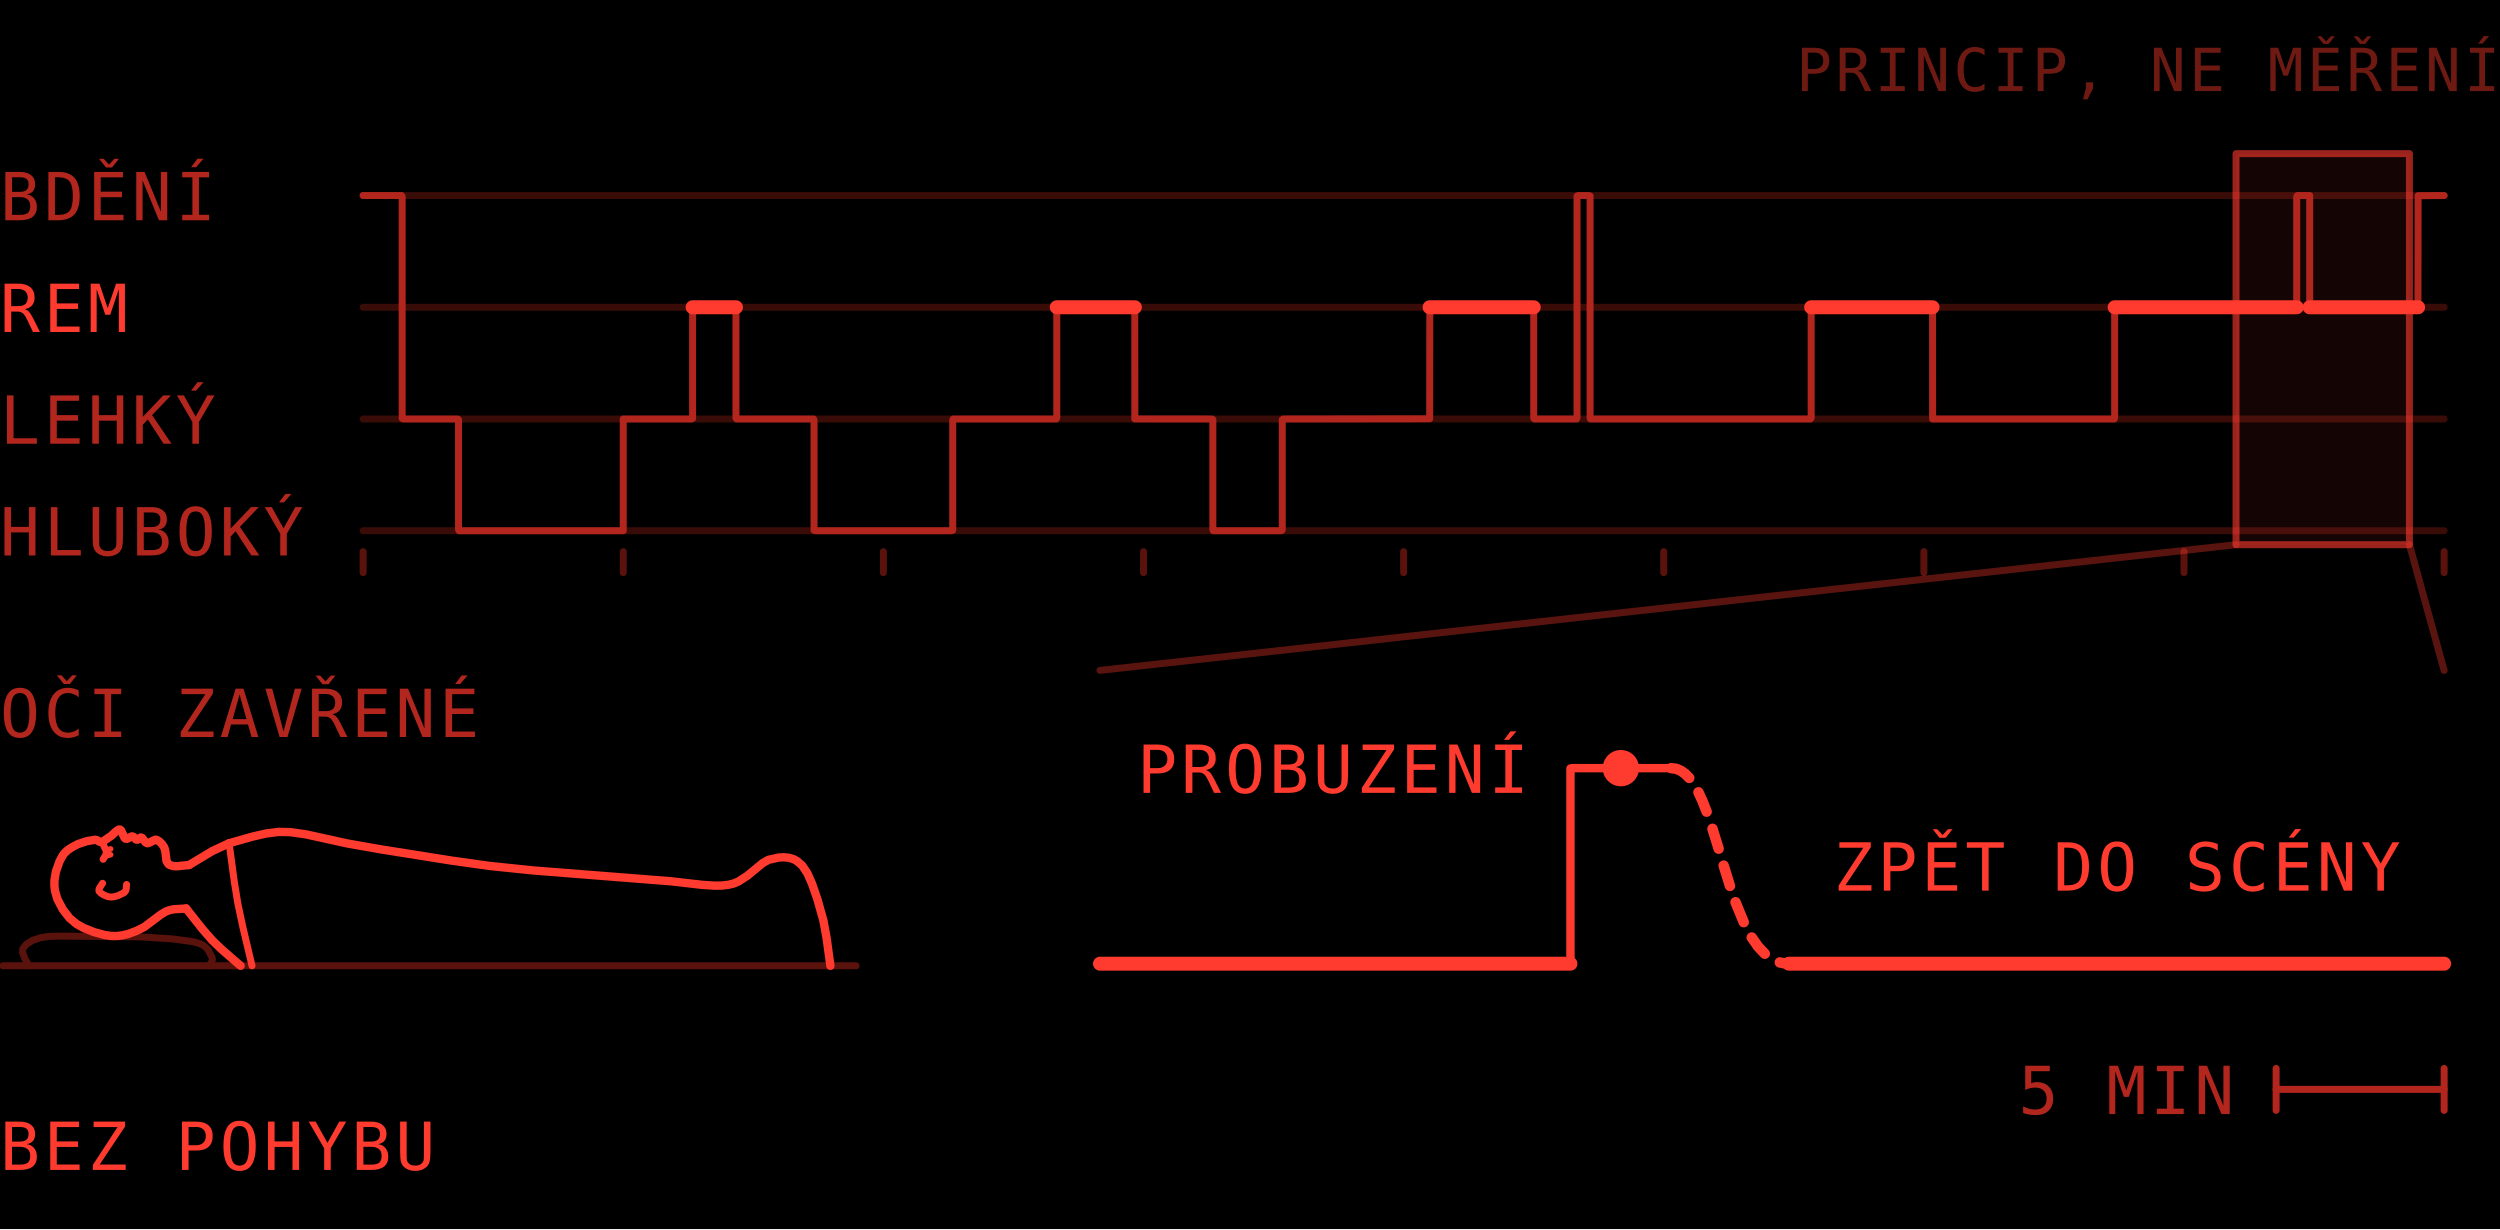
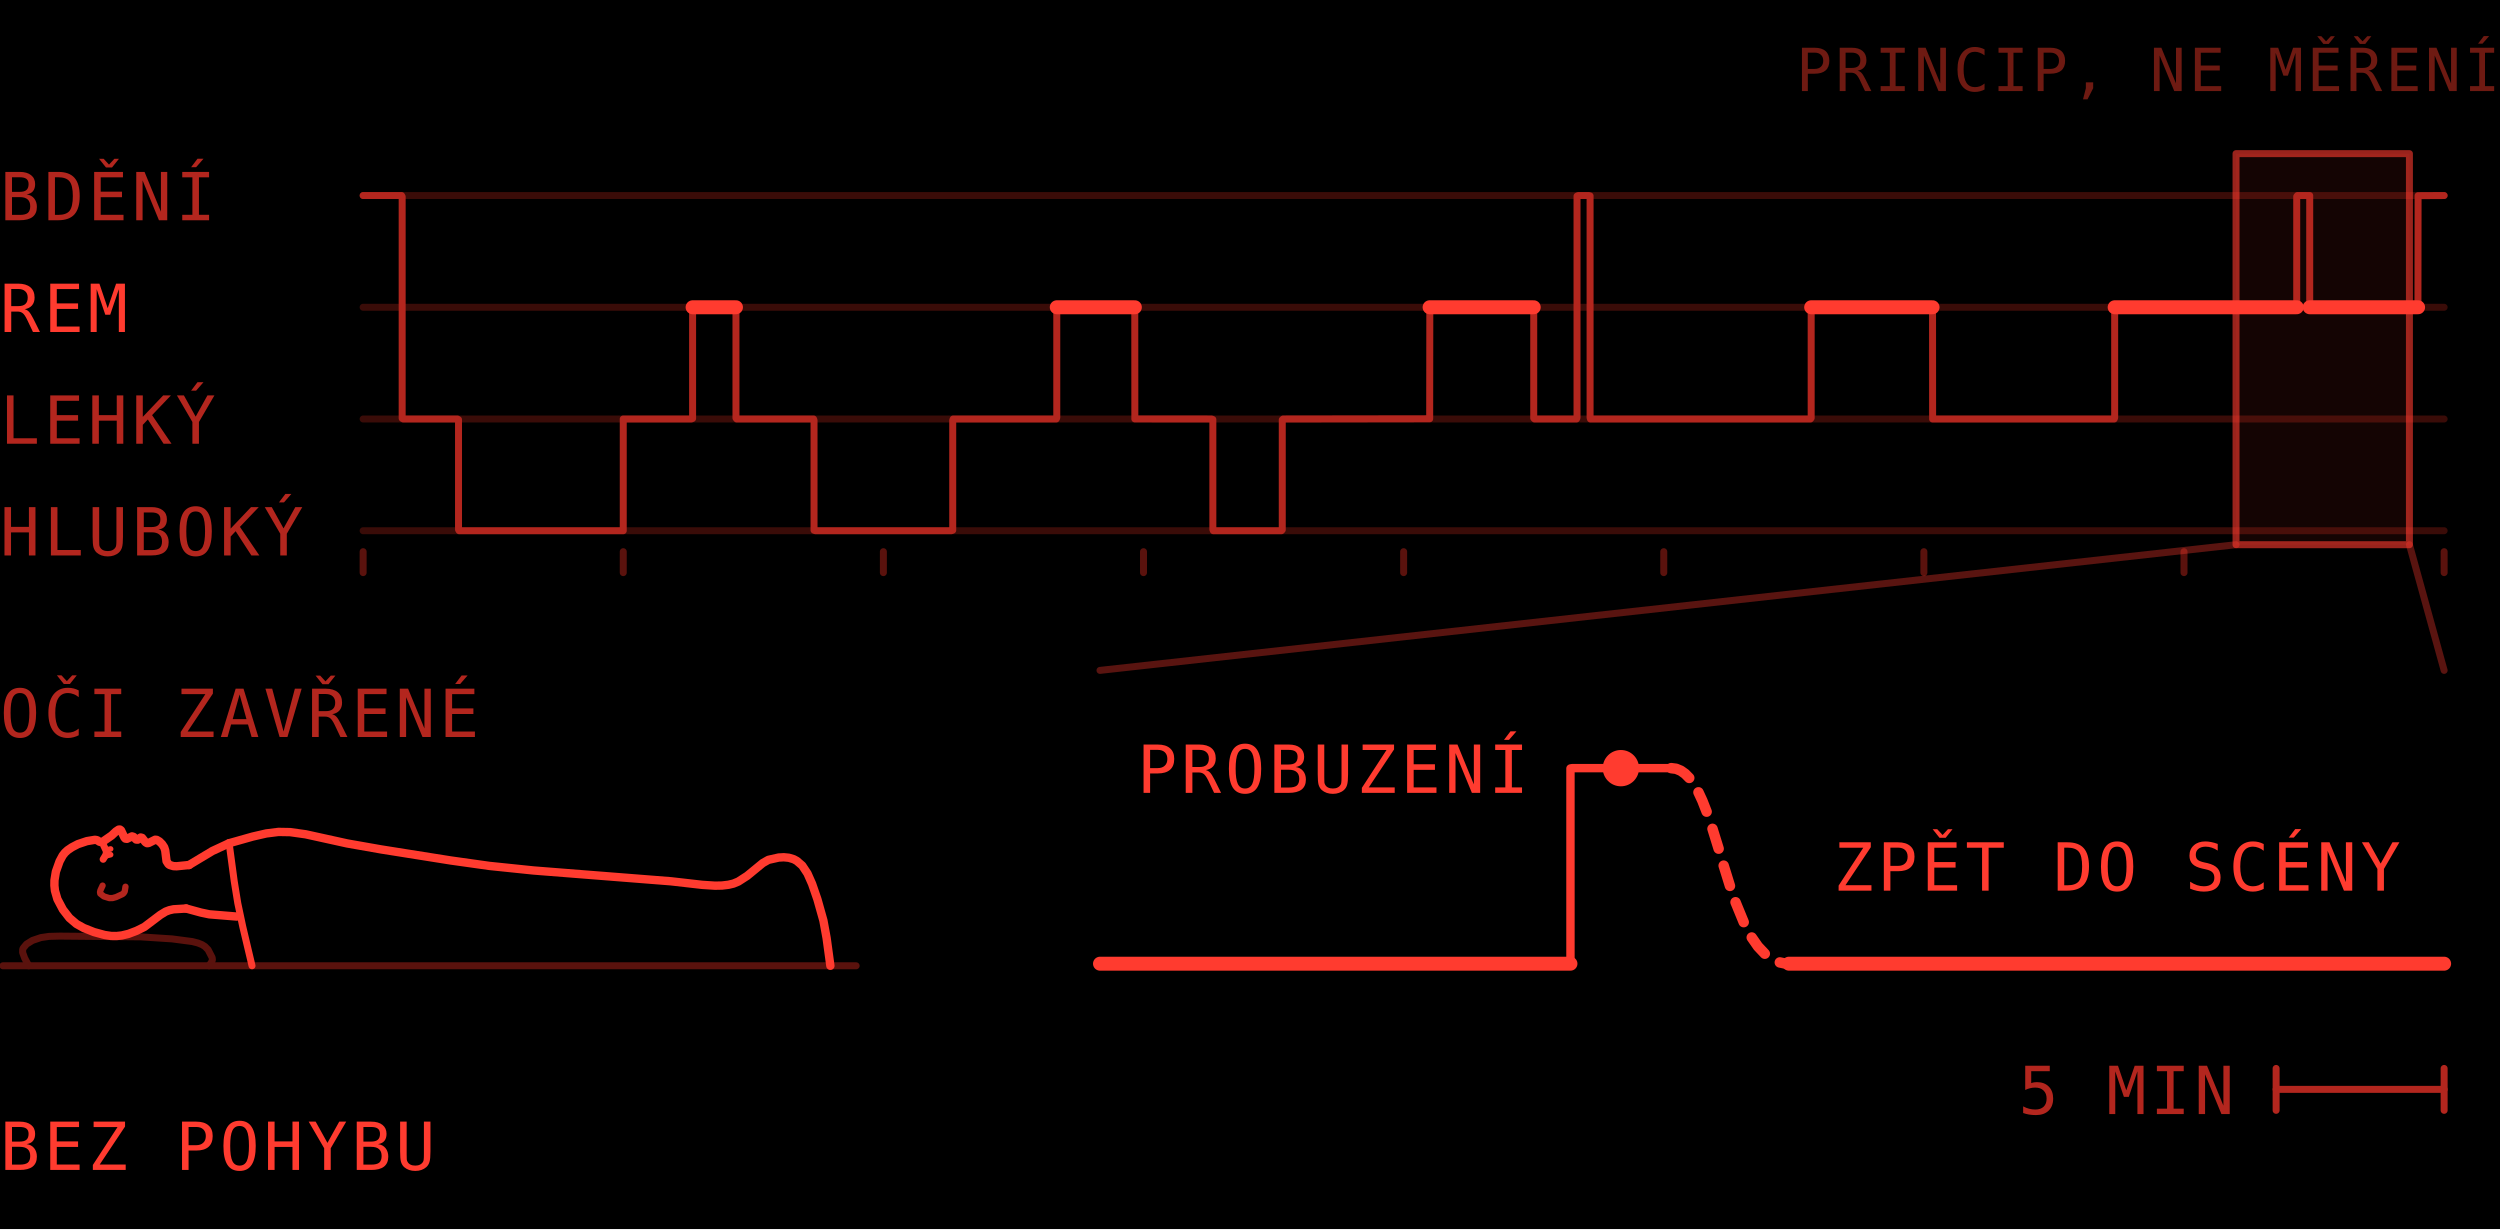
<svg xmlns="http://www.w3.org/2000/svg" width="358" height="176" viewBox="0 0 358 176" font-family="'JetBrains Mono', ui-monospace, monospace">
  <rect width="358" height="176" fill="#000000" />
  <text x="358" y="13.04" text-anchor="end" font-size="8.5" font-weight="500" letter-spacing="0.51" fill="#6E1A12">PRINCIP, NE MĚŘENÍ</text>
  <line x1="52" y1="28" x2="350" y2="28" fill="none" stroke="#3A0C08" stroke-width="1" stroke-linecap="round" stroke-linejoin="round" />
  <text x="0" y="31.54" text-anchor="start" font-size="9.5" font-weight="500" letter-spacing="0.57" fill="#B3261E">BDĚNÍ</text>
  <line x1="52" y1="44" x2="350" y2="44" fill="none" stroke="#3A0C08" stroke-width="1" stroke-linecap="round" stroke-linejoin="round" />
  <text x="0" y="47.54" text-anchor="start" font-size="9.5" font-weight="500" letter-spacing="0.57" fill="#FF3B2F">REM</text>
  <line x1="52" y1="60" x2="350" y2="60" fill="none" stroke="#3A0C08" stroke-width="1" stroke-linecap="round" stroke-linejoin="round" />
  <text x="0" y="63.54" text-anchor="start" font-size="9.5" font-weight="500" letter-spacing="0.57" fill="#B3261E">LEHKÝ</text>
  <line x1="52" y1="76" x2="350" y2="76" fill="none" stroke="#3A0C08" stroke-width="1" stroke-linecap="round" stroke-linejoin="round" />
  <text x="0" y="79.54" text-anchor="start" font-size="9.5" font-weight="500" letter-spacing="0.57" fill="#B3261E">HLUBOKÝ</text>
  <line x1="52" y1="79" x2="52" y2="82" fill="none" stroke="#5A120D" stroke-width="1" stroke-linecap="round" stroke-linejoin="round" />
  <line x1="89.25" y1="79" x2="89.25" y2="82" fill="none" stroke="#5A120D" stroke-width="1" stroke-linecap="round" stroke-linejoin="round" />
  <line x1="126.5" y1="79" x2="126.5" y2="82" fill="none" stroke="#5A120D" stroke-width="1" stroke-linecap="round" stroke-linejoin="round" />
  <line x1="163.75" y1="79" x2="163.75" y2="82" fill="none" stroke="#5A120D" stroke-width="1" stroke-linecap="round" stroke-linejoin="round" />
  <line x1="201" y1="79" x2="201" y2="82" fill="none" stroke="#5A120D" stroke-width="1" stroke-linecap="round" stroke-linejoin="round" />
  <line x1="238.25" y1="79" x2="238.25" y2="82" fill="none" stroke="#5A120D" stroke-width="1" stroke-linecap="round" stroke-linejoin="round" />
  <line x1="275.5" y1="79" x2="275.5" y2="82" fill="none" stroke="#5A120D" stroke-width="1" stroke-linecap="round" stroke-linejoin="round" />
  <line x1="312.75" y1="79" x2="312.75" y2="82" fill="none" stroke="#5A120D" stroke-width="1" stroke-linecap="round" stroke-linejoin="round" />
  <line x1="350" y1="79" x2="350" y2="82" fill="none" stroke="#5A120D" stroke-width="1" stroke-linecap="round" stroke-linejoin="round" />
  <rect x="320.2" y="22" width="24.83" height="56" fill="#FF3B2F" fill-opacity="0.08" />
  <rect x="320.2" y="22" width="24.83" height="56" fill="none" stroke="#FF3B2F" stroke-opacity="0.6" stroke-width="1" stroke-linecap="round" stroke-linejoin="round" />
  <path d="M52 28L57.5 28L57.59 28.16L57.59 59.91L57.75 60L65.5 60L65.66 60.09L65.66 75.84L65.75 76L89.25 76L89.25 60L99 60L99.18 59.93L99.18 44.18L99.25 44L105.25 44L105.39 44.11L105.39 59.86L105.5 60L116.5 60L116.57 60.18L116.57 75.93L116.75 76L136.25 76L136.43 75.93L136.43 60.18L136.5 60L151.25 60L151.33 59.83L151.33 44.08L151.5 44L162.5 44L162.51 59.99L173.5 60L173.68 60.07L173.68 75.82L173.75 76L183.5 76L183.62 75.87L183.62 60.12L183.75 60L204.73 59.97L204.75 44L219.5 44L219.63 44.13L219.63 59.88L219.75 60L225.75 60L225.83 59.83L225.83 28.08L226 28L227.5 28L227.7 28.05L227.7 59.8L227.75 60L259.25 60L259.36 59.86L259.36 44.11L259.5 44L276.74 44.01L276.75 60L302.75 60L302.82 59.82L302.82 44.07L303 44L328.75 44L328.89 43.89L328.89 28.14L329 28L330.75 28L330.75 44L346.25 44L346.27 28.02L350 28" fill="none" stroke="#B3261E" stroke-width="1" stroke-linecap="round" stroke-linejoin="round" />
  <line x1="99.18" y1="44" x2="105.39" y2="44" fill="none" stroke="#FF3B2F" stroke-width="2" stroke-linecap="round" stroke-linejoin="round" />
  <line x1="151.33" y1="44" x2="162.51" y2="44" fill="none" stroke="#FF3B2F" stroke-width="2" stroke-linecap="round" stroke-linejoin="round" />
  <line x1="204.72" y1="44" x2="219.63" y2="44" fill="none" stroke="#FF3B2F" stroke-width="2" stroke-linecap="round" stroke-linejoin="round" />
  <line x1="259.36" y1="44" x2="276.74" y2="44" fill="none" stroke="#FF3B2F" stroke-width="2" stroke-linecap="round" stroke-linejoin="round" />
  <line x1="302.82" y1="44" x2="328.89" y2="44" fill="none" stroke="#FF3B2F" stroke-width="2" stroke-linecap="round" stroke-linejoin="round" />
  <line x1="330.75" y1="44" x2="346.27" y2="44" fill="none" stroke="#FF3B2F" stroke-width="2" stroke-linecap="round" stroke-linejoin="round" />
  <line x1="320.2" y1="78" x2="157.52" y2="96" fill="none" stroke="#FF3B2F" stroke-opacity="0.35" stroke-width="1" stroke-linecap="round" stroke-linejoin="round" />
  <line x1="345.03" y1="78" x2="350" y2="96" fill="none" stroke="#FF3B2F" stroke-opacity="0.35" stroke-width="1" stroke-linecap="round" stroke-linejoin="round" />
  <line x1="157.52" y1="138" x2="224.89" y2="138" fill="none" stroke="#FF3B2F" stroke-width="2" stroke-linecap="round" stroke-linejoin="round" />
  <path d="M224.89 138L224.89 110.04L225.1 110L239.32 110" fill="none" stroke="#FF3B2F" stroke-width="1.2" stroke-linecap="round" stroke-linejoin="round" />
  <path d="M239.32 110L240.03 110.09L240.7 110.37L241.32 110.81L241.9 111.4" fill="none" stroke="#FF3B2F" stroke-width="1.5" stroke-linecap="round" stroke-linejoin="round" />
  <path d="M243.22 113.46L243.78 114.67L244.39 116.23" fill="none" stroke="#FF3B2F" stroke-width="1.5" stroke-linecap="round" stroke-linejoin="round" />
  <path d="M245.23 118.69L246.11 121.53" fill="none" stroke="#FF3B2F" stroke-width="1.5" stroke-linecap="round" stroke-linejoin="round" />
  <path d="M246.83 123.96L247.73 126.86" fill="none" stroke="#FF3B2F" stroke-width="1.5" stroke-linecap="round" stroke-linejoin="round" />
  <path d="M248.53 129.2L249.7 132.05" fill="none" stroke="#FF3B2F" stroke-width="1.5" stroke-linecap="round" stroke-linejoin="round" />
  <path d="M250.85 134.25L251.74 135.53L252.72 136.57" fill="none" stroke="#FF3B2F" stroke-width="1.5" stroke-linecap="round" stroke-linejoin="round" />
  <path d="M254.87 137.82L255.5 137.95L256.17 138" fill="none" stroke="#FF3B2F" stroke-width="1.5" stroke-linecap="round" stroke-linejoin="round" />
  <line x1="256.17" y1="138" x2="350" y2="138" fill="none" stroke="#FF3B2F" stroke-width="2" stroke-linecap="round" stroke-linejoin="round" />
  <circle cx="232.11" cy="110" r="2.6" fill="#FF3B2F" />
  <text x="218.89" y="113.54" text-anchor="end" font-size="9.5" font-weight="500" letter-spacing="0.57" fill="#FF3B2F">PROBUZENÍ</text>
  <text x="262.57" y="127.54" text-anchor="start" font-size="9.5" font-weight="500" letter-spacing="0.57" fill="#FF3B2F">ZPĚT DO SCÉNY</text>
  <line x1="325.94" y1="156" x2="350" y2="156" fill="none" stroke="#B3261E" stroke-width="1" stroke-linecap="round" stroke-linejoin="round" />
  <line x1="325.94" y1="153" x2="325.94" y2="159" fill="none" stroke="#B3261E" stroke-width="1" stroke-linecap="round" stroke-linejoin="round" />
  <line x1="350" y1="153" x2="350" y2="159" fill="none" stroke="#B3261E" stroke-width="1" stroke-linecap="round" stroke-linejoin="round" />
  <text x="319.94" y="159.54" text-anchor="end" font-size="9.5" font-weight="500" letter-spacing="0.57" fill="#B3261E">5 MIN</text>
  <line x1="0.42" y1="138.3" x2="122.6" y2="138.3" fill="none" stroke="#5A120D" stroke-width="1" stroke-linecap="round" stroke-linejoin="round" />
  <path d="M4.11 138.3L3.53 137.2L3.24 136.4L3.25 135.94L3.34 135.75L3.8 135.2L4.65 134.67L5.86 134.26L7.03 134.09L8.58 134.05L20.17 134.16L24.64 134.45L27.53 134.83L28.35 135.04L28.92 135.27L29.35 135.54L29.8 136L30.38 137.13L30.42 137.43L30.33 137.71L29.94 138.3" fill="none" stroke="#5A120D" stroke-width="1" stroke-linecap="round" stroke-linejoin="round" />
  <path d="M26.66 130.1L24.85 130.21L24.26 130.34L23.73 130.54L22.96 131.01L20.67 132.74L19.56 133.29L18.4 133.73L17.43 133.96L16.68 134.04L15.91 134.03L14.98 133.89L13.45 133.47L11.99 132.89L10.95 132.31L9.94 131.45L9.01 130.25L8.22 128.76L7.87 127.55L7.79 126.81L7.8 126.06L8 124.83L8.53 123.34L8.97 122.52L9.3 122.1L9.68 121.75L10.3 121.33L11.16 120.88L12.44 120.45L13.59 120.26L13.9 120.31L14.29 120.56L14.51 120.59L14.71 120.53L15.98 119.65L16.61 119.06L17 118.8L17.17 118.79L17.33 118.91L17.82 119.94L17.96 120.09L18.18 120.12L18.9 119.77L19.12 119.84L19.5 120.22L19.71 120.24L20.14 119.93L20.34 119.98L20.84 120.61L21.05 120.74L21.26 120.73L22.22 120.25L22.44 120.27L22.83 120.5L23.21 120.88L23.51 121.33L23.66 121.79L23.85 123.32L24.12 123.74L24.31 123.87L24.83 124.03L25.29 124.05L27.07 123.87" fill="none" stroke="#FF3B2F" stroke-width="1.2" stroke-linecap="round" stroke-linejoin="round" />
-   <path d="M14.69 126.49L14.27 127.13L14.17 127.39L14.18 127.62L14.45 127.9L14.9 128.18L15.42 128.39L15.92 128.46L16.41 128.4L16.94 128.24L17.79 127.82L17.97 127.61L18.07 127.34L18.13 126.66" fill="none" stroke="#FF3B2F" stroke-width="1" stroke-linecap="round" stroke-linejoin="round" />
+   <path d="M14.69 126.82L14.38 127.49L14.32 127.76L14.36 127.97L14.88 128.37L15.66 128.61L16.13 128.6L16.63 128.46L17.54 128.04L17.71 127.9L17.86 127.66L17.97 126.98" fill="none" stroke="#B3261E" stroke-width="0.9" stroke-linecap="round" stroke-linejoin="round" />
  <path d="M14.77 123.05L15.14 122.44L15.26 121.96L14.85 121.08" fill="none" stroke="#FF3B2F" stroke-width="1" stroke-linecap="round" stroke-linejoin="round" />
  <line x1="15.18" y1="122.56" x2="15.84" y2="122.39" fill="none" stroke="#FF3B2F" stroke-width="0.8" stroke-linecap="round" stroke-linejoin="round" />
  <line x1="15.18" y1="121.74" x2="15.84" y2="121.57" fill="none" stroke="#FF3B2F" stroke-width="0.8" stroke-linecap="round" stroke-linejoin="round" />
-   <path d="M26.66 130.1L28.98 133.03L30.41 134.67L31.83 136.03L34.45 138.3" fill="none" stroke="#FF3B2F" stroke-width="1.2" stroke-linecap="round" stroke-linejoin="round" />
  <path d="M27.07 123.87L30.4 121.87L32.81 120.75" fill="none" stroke="#FF3B2F" stroke-width="1.2" stroke-linecap="round" stroke-linejoin="round" />
+   <path d="M26.66 130.1L28.78 130.68L29.97 130.93L33.88 131.25" fill="none" stroke="#FF3B2F" stroke-width="1.2" stroke-linecap="round" stroke-linejoin="round" />
  <path d="M32.81 120.75L36.17 119.8L38.13 119.35L39.88 119.13L41.55 119.16L43.77 119.47L49.72 120.78L54.54 121.63L64.55 123.22L70.09 124L76.38 124.65L96.08 126.2L100.55 126.71L102.4 126.83L103.39 126.81L104.31 126.7L105.03 126.53L105.73 126.24L107 125.42L109.23 123.59L110.04 123.13L111.51 122.8L112.24 122.76L112.96 122.83L113.66 123.04L114.1 123.28L114.88 123.95L115.63 125.08L116.29 126.57L117.06 128.8L117.91 131.82L118.37 134.33L118.91 138.3" fill="none" stroke="#FF3B2F" stroke-width="1.2" stroke-linecap="round" stroke-linejoin="round" />
  <path d="M32.81 120.75L33.54 126.19L34.05 129.34L34.76 132.69L36.09 138.3" fill="none" stroke="#FF3B2F" stroke-width="1" stroke-linecap="round" stroke-linejoin="round" />
  <text x="0" y="105.54" text-anchor="start" font-size="9.5" font-weight="500" letter-spacing="0.57" fill="#B3261E">OČI ZAVŘENÉ</text>
  <text x="0" y="167.54" text-anchor="start" font-size="9.5" font-weight="500" letter-spacing="0.57" fill="#FF3B2F">BEZ POHYBU</text>
</svg>
